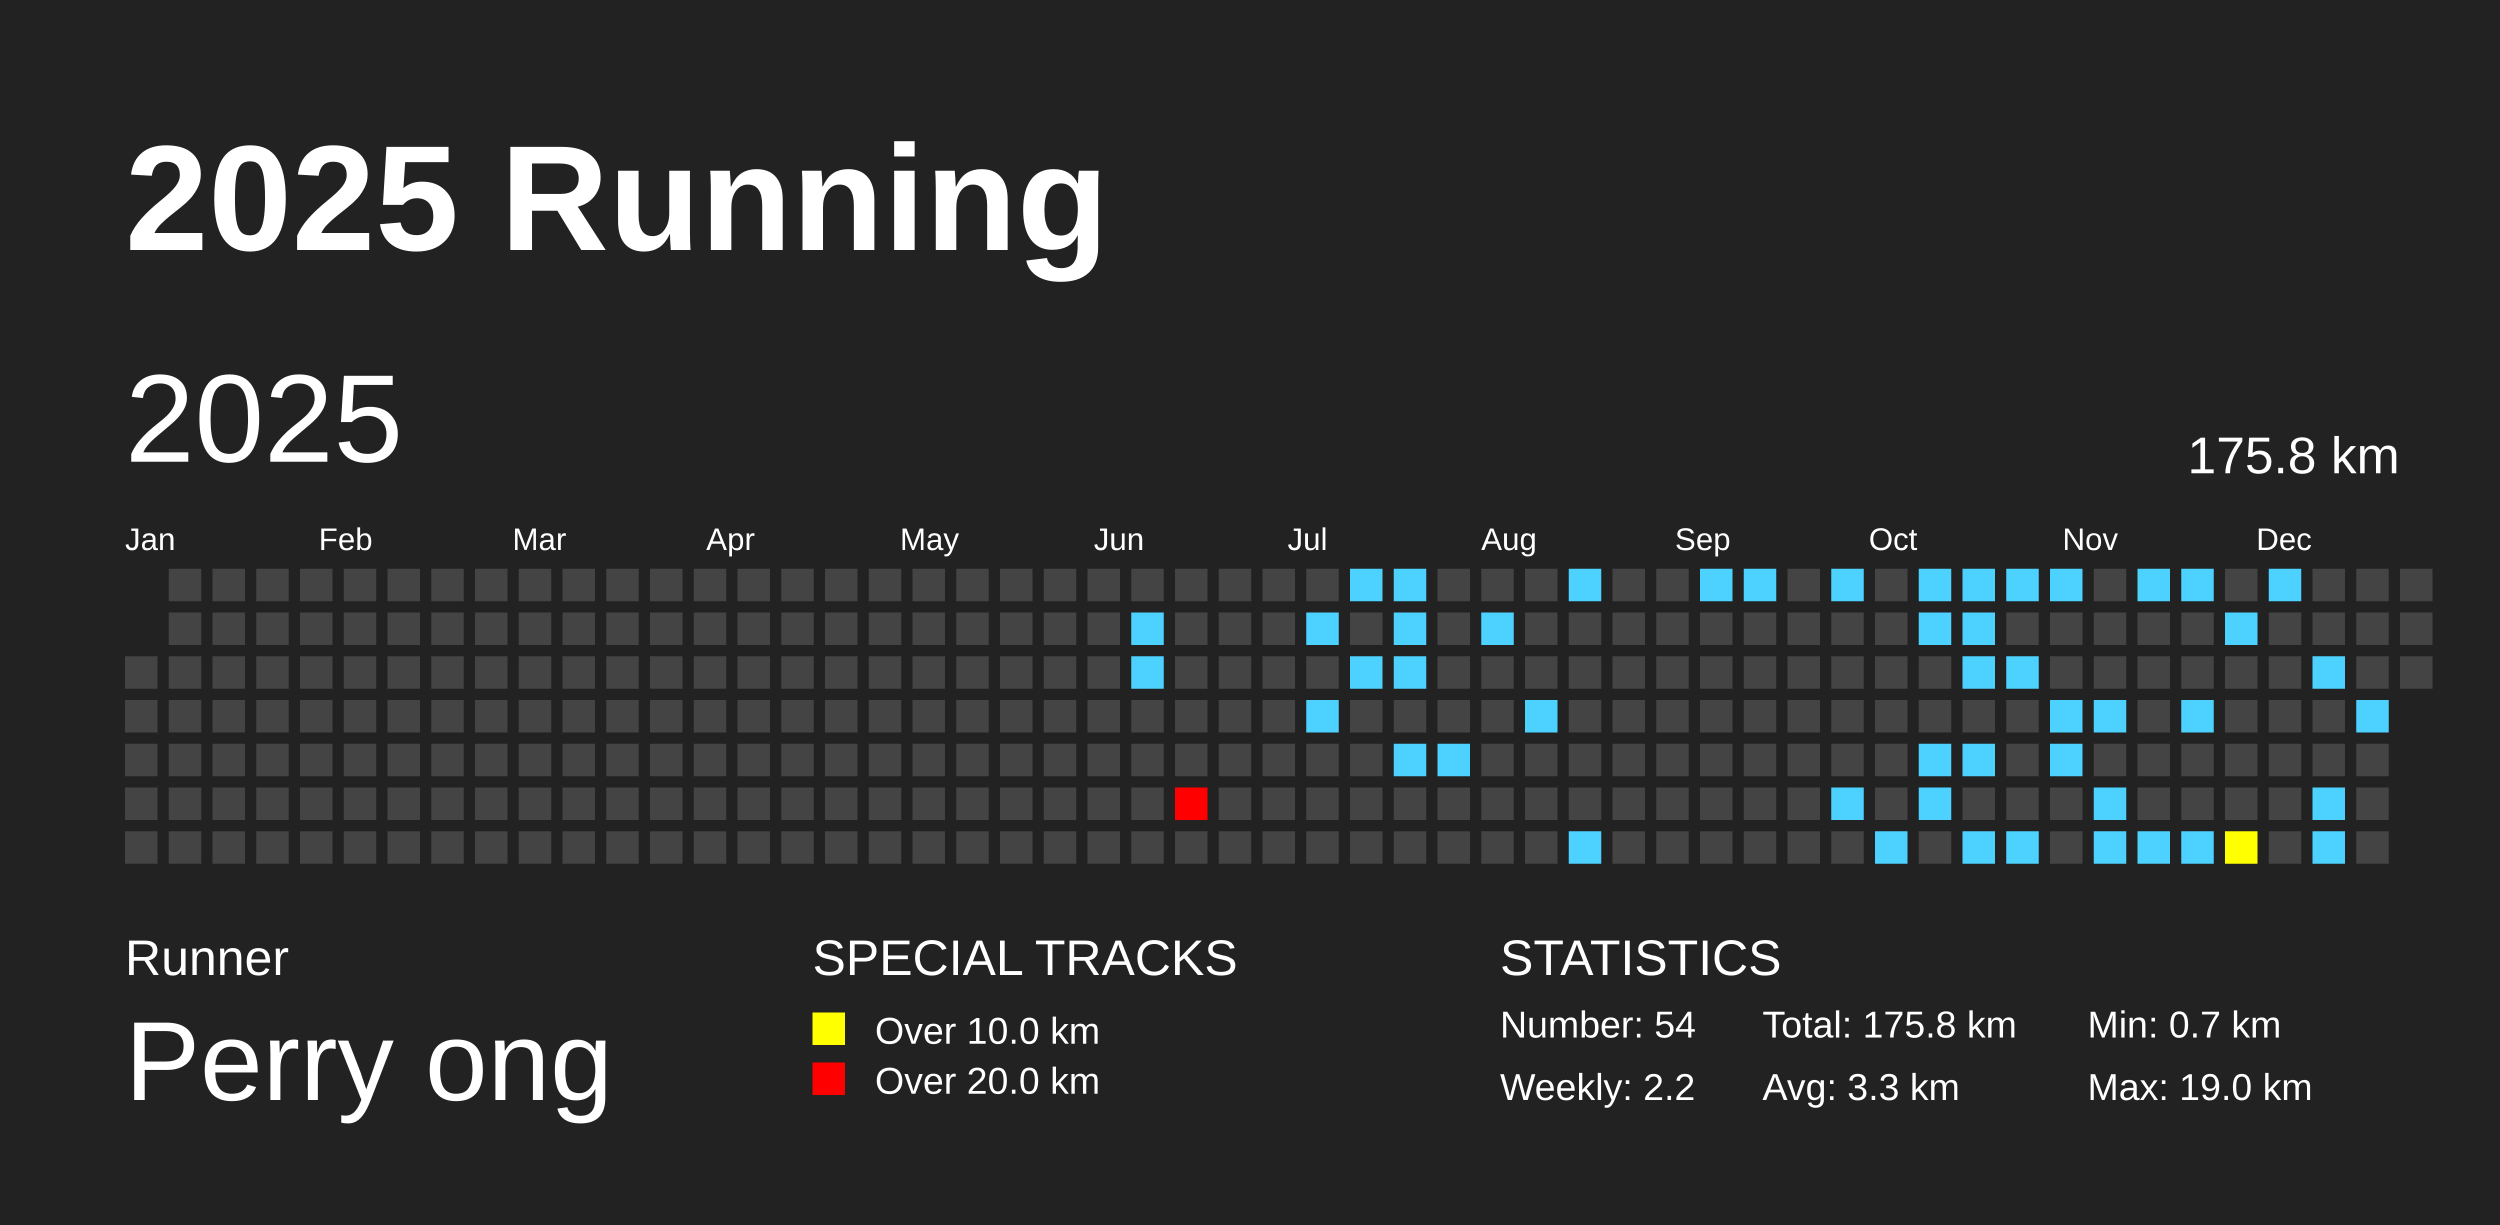
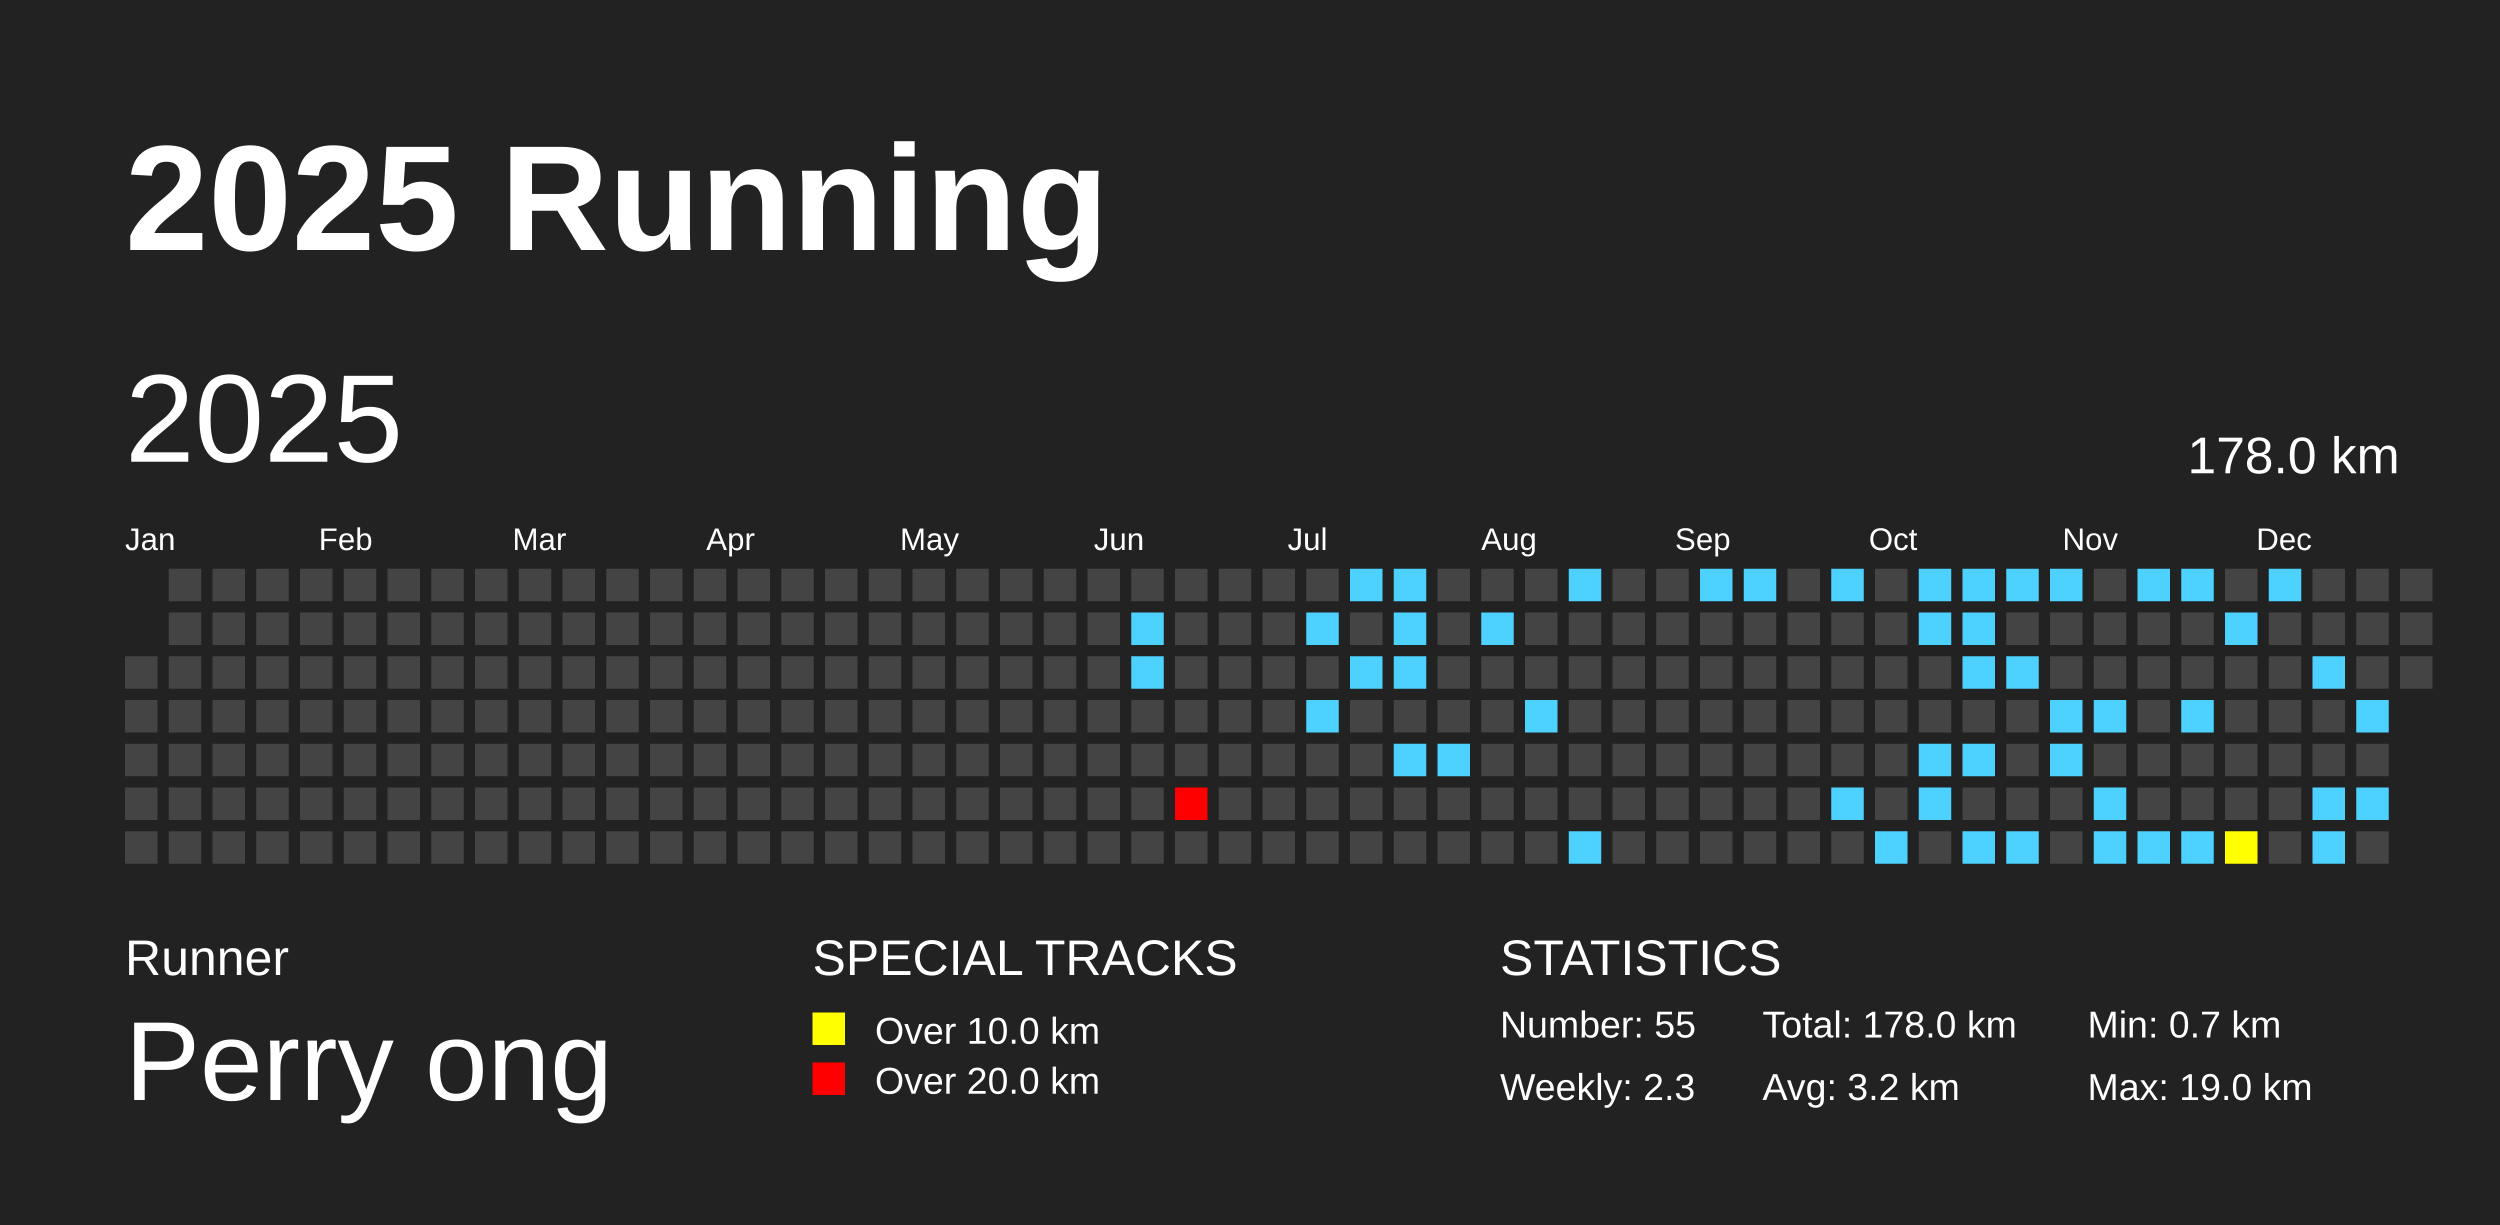
<svg xmlns="http://www.w3.org/2000/svg" baseProfile="full" height="98mm" version="1.1" viewBox="0,0,200,98" width="200mm">
  <defs />
  <rect fill="#222222" height="98" width="200" x="0" y="0" />
  <text fill="#FFFFFF" style="font-size:12px; font-family:Arial; font-weight:bold;" x="10" y="20">2025 Running</text>
  <text fill="#FFFFFF" style="font-size:4px; font-family:Arial" x="10" y="78">Runner</text>
  <text fill="#FFFFFF" style="font-size:9px; font-family:Arial" x="10" y="88">Perry ong</text>
  <text fill="#FFFFFF" style="font-size:4px; font-family:Arial" x="65" y="78">SPECIAL TRACKS</text>
  <rect fill="yellow" height="2.6" width="2.6" x="65" y="81" />
  <text fill="#FFFFFF" style="font-size:3px; font-family:Arial" x="70" y="83.5">Over 10.0 km</text>
  <rect fill="red" height="2.6" width="2.6" x="65" y="85" />
  <text fill="#FFFFFF" style="font-size:3px; font-family:Arial" x="70" y="87.5">Over 20.0 km</text>
  <text fill="#FFFFFF" style="font-size:4px; font-family:Arial" x="120" y="78">STATISTICS</text>
-   <text fill="#FFFFFF" style="font-size:3px; font-family:Arial" x="120" y="83">Number: 54</text>
-   <text fill="#FFFFFF" style="font-size:3px; font-family:Arial" x="120" y="88">Weekly: 2.2</text>
-   <text fill="#FFFFFF" style="font-size:3px; font-family:Arial" x="141" y="83">Total: 175.8 km</text>
-   <text fill="#FFFFFF" style="font-size:3px; font-family:Arial" x="141" y="88">Avg: 3.3 km</text>
+   <text fill="#FFFFFF" style="font-size:3px; font-family:Arial" x="120" y="83">Number: 55</text>
+   <text fill="#FFFFFF" style="font-size:3px; font-family:Arial" x="120" y="88">Weekly: 2.3</text>
+   <text fill="#FFFFFF" style="font-size:3px; font-family:Arial" x="141" y="83">Total: 178.0 km</text>
+   <text fill="#FFFFFF" style="font-size:3px; font-family:Arial" x="141" y="88">Avg: 3.2 km</text>
  <text fill="#FFFFFF" style="font-size:3px; font-family:Arial" x="167" y="83">Min: 0.7 km</text>
  <text fill="#FFFFFF" style="font-size:3px; font-family:Arial" x="167" y="88">Max: 19.0 km</text>
  <text dominant-baseline="hanging" fill="#FFFFFF" style="font-size:10.0px; font-family:Arial;" x="10" y="30">2025</text>
-   <text dominant-baseline="hanging" fill="#FFFFFF" style="font-size:4.125px; font-family:Arial;" x="175" y="35">175.8 km</text>
+   <text dominant-baseline="hanging" fill="#FFFFFF" style="font-size:4.125px; font-family:Arial;" x="175" y="35">178.0 km</text>
  <text fill="#FFFFFF" style="font-size:2.5px; font-family:Arial" x="10.0" y="44">Jan</text>
  <text fill="#FFFFFF" style="font-size:2.5px; font-family:Arial" x="25.5" y="44">Feb</text>
  <text fill="#FFFFFF" style="font-size:2.5px; font-family:Arial" x="41.0" y="44">Mar</text>
  <text fill="#FFFFFF" style="font-size:2.5px; font-family:Arial" x="56.5" y="44">Apr</text>
  <text fill="#FFFFFF" style="font-size:2.5px; font-family:Arial" x="72.0" y="44">May</text>
  <text fill="#FFFFFF" style="font-size:2.5px; font-family:Arial" x="87.5" y="44">Jun</text>
  <text fill="#FFFFFF" style="font-size:2.5px; font-family:Arial" x="103.0" y="44">Jul</text>
  <text fill="#FFFFFF" style="font-size:2.5px; font-family:Arial" x="118.5" y="44">Aug</text>
  <text fill="#FFFFFF" style="font-size:2.5px; font-family:Arial" x="134.0" y="44">Sep</text>
  <text fill="#FFFFFF" style="font-size:2.5px; font-family:Arial" x="149.5" y="44">Oct</text>
  <text fill="#FFFFFF" style="font-size:2.5px; font-family:Arial" x="165.0" y="44">Nov</text>
  <text fill="#FFFFFF" style="font-size:2.5px; font-family:Arial" x="180.5" y="44">Dec</text>
  <rect fill="#444444" height="2.6" width="2.6" x="10.0" y="52.5" />
  <rect fill="#444444" height="2.6" width="2.6" x="10.0" y="56.0" />
  <rect fill="#444444" height="2.6" width="2.6" x="10.0" y="59.5" />
  <rect fill="#444444" height="2.6" width="2.6" x="10.0" y="63.0" />
  <rect fill="#444444" height="2.6" width="2.6" x="10.0" y="66.5" />
  <rect fill="#444444" height="2.6" width="2.6" x="13.5" y="45.5" />
  <rect fill="#444444" height="2.6" width="2.6" x="13.5" y="49.0" />
  <rect fill="#444444" height="2.6" width="2.6" x="13.5" y="52.5" />
  <rect fill="#444444" height="2.6" width="2.6" x="13.5" y="56.0" />
  <rect fill="#444444" height="2.6" width="2.6" x="13.5" y="59.5" />
  <rect fill="#444444" height="2.6" width="2.6" x="13.5" y="63.0" />
  <rect fill="#444444" height="2.6" width="2.6" x="13.5" y="66.5" />
  <rect fill="#444444" height="2.6" width="2.6" x="17.0" y="45.5" />
  <rect fill="#444444" height="2.6" width="2.6" x="17.0" y="49.0" />
  <rect fill="#444444" height="2.6" width="2.6" x="17.0" y="52.5" />
  <rect fill="#444444" height="2.6" width="2.6" x="17.0" y="56.0" />
  <rect fill="#444444" height="2.6" width="2.6" x="17.0" y="59.5" />
  <rect fill="#444444" height="2.6" width="2.6" x="17.0" y="63.0" />
  <rect fill="#444444" height="2.6" width="2.6" x="17.0" y="66.5" />
  <rect fill="#444444" height="2.6" width="2.6" x="20.5" y="45.5" />
  <rect fill="#444444" height="2.6" width="2.6" x="20.5" y="49.0" />
  <rect fill="#444444" height="2.6" width="2.6" x="20.5" y="52.5" />
  <rect fill="#444444" height="2.6" width="2.6" x="20.5" y="56.0" />
  <rect fill="#444444" height="2.6" width="2.6" x="20.5" y="59.5" />
  <rect fill="#444444" height="2.6" width="2.6" x="20.5" y="63.0" />
  <rect fill="#444444" height="2.6" width="2.6" x="20.5" y="66.5" />
  <rect fill="#444444" height="2.6" width="2.6" x="24.0" y="45.5" />
  <rect fill="#444444" height="2.6" width="2.6" x="24.0" y="49.0" />
  <rect fill="#444444" height="2.6" width="2.6" x="24.0" y="52.5" />
  <rect fill="#444444" height="2.6" width="2.6" x="24.0" y="56.0" />
  <rect fill="#444444" height="2.6" width="2.6" x="24.0" y="59.5" />
  <rect fill="#444444" height="2.6" width="2.6" x="24.0" y="63.0" />
  <rect fill="#444444" height="2.6" width="2.6" x="24.0" y="66.5" />
  <rect fill="#444444" height="2.6" width="2.6" x="27.5" y="45.5" />
  <rect fill="#444444" height="2.6" width="2.6" x="27.5" y="49.0" />
  <rect fill="#444444" height="2.6" width="2.6" x="27.5" y="52.5" />
  <rect fill="#444444" height="2.6" width="2.6" x="27.5" y="56.0" />
  <rect fill="#444444" height="2.6" width="2.6" x="27.5" y="59.5" />
  <rect fill="#444444" height="2.6" width="2.6" x="27.5" y="63.0" />
  <rect fill="#444444" height="2.6" width="2.6" x="27.5" y="66.5" />
  <rect fill="#444444" height="2.6" width="2.6" x="31.0" y="45.5" />
  <rect fill="#444444" height="2.6" width="2.6" x="31.0" y="49.0" />
  <rect fill="#444444" height="2.6" width="2.6" x="31.0" y="52.5" />
  <rect fill="#444444" height="2.6" width="2.6" x="31.0" y="56.0" />
  <rect fill="#444444" height="2.6" width="2.6" x="31.0" y="59.5" />
  <rect fill="#444444" height="2.6" width="2.6" x="31.0" y="63.0" />
  <rect fill="#444444" height="2.6" width="2.6" x="31.0" y="66.5" />
  <rect fill="#444444" height="2.6" width="2.6" x="34.5" y="45.5" />
  <rect fill="#444444" height="2.6" width="2.6" x="34.5" y="49.0" />
  <rect fill="#444444" height="2.6" width="2.6" x="34.5" y="52.5" />
  <rect fill="#444444" height="2.6" width="2.6" x="34.5" y="56.0" />
  <rect fill="#444444" height="2.6" width="2.6" x="34.5" y="59.5" />
  <rect fill="#444444" height="2.6" width="2.6" x="34.5" y="63.0" />
  <rect fill="#444444" height="2.6" width="2.6" x="34.5" y="66.5" />
  <rect fill="#444444" height="2.6" width="2.6" x="38.0" y="45.5" />
  <rect fill="#444444" height="2.6" width="2.6" x="38.0" y="49.0" />
  <rect fill="#444444" height="2.6" width="2.6" x="38.0" y="52.5" />
  <rect fill="#444444" height="2.6" width="2.6" x="38.0" y="56.0" />
  <rect fill="#444444" height="2.6" width="2.6" x="38.0" y="59.5" />
  <rect fill="#444444" height="2.6" width="2.6" x="38.0" y="63.0" />
  <rect fill="#444444" height="2.6" width="2.6" x="38.0" y="66.5" />
  <rect fill="#444444" height="2.6" width="2.6" x="41.5" y="45.5" />
  <rect fill="#444444" height="2.6" width="2.6" x="41.5" y="49.0" />
  <rect fill="#444444" height="2.6" width="2.6" x="41.5" y="52.5" />
  <rect fill="#444444" height="2.6" width="2.6" x="41.5" y="56.0" />
  <rect fill="#444444" height="2.6" width="2.6" x="41.5" y="59.5" />
  <rect fill="#444444" height="2.6" width="2.6" x="41.5" y="63.0" />
  <rect fill="#444444" height="2.6" width="2.6" x="41.5" y="66.5" />
  <rect fill="#444444" height="2.6" width="2.6" x="45.0" y="45.5" />
  <rect fill="#444444" height="2.6" width="2.6" x="45.0" y="49.0" />
  <rect fill="#444444" height="2.6" width="2.6" x="45.0" y="52.5" />
  <rect fill="#444444" height="2.6" width="2.6" x="45.0" y="56.0" />
  <rect fill="#444444" height="2.6" width="2.6" x="45.0" y="59.5" />
  <rect fill="#444444" height="2.6" width="2.6" x="45.0" y="63.0" />
  <rect fill="#444444" height="2.6" width="2.6" x="45.0" y="66.5" />
  <rect fill="#444444" height="2.6" width="2.6" x="48.5" y="45.5" />
  <rect fill="#444444" height="2.6" width="2.6" x="48.5" y="49.0" />
  <rect fill="#444444" height="2.6" width="2.6" x="48.5" y="52.5" />
  <rect fill="#444444" height="2.6" width="2.6" x="48.5" y="56.0" />
  <rect fill="#444444" height="2.6" width="2.6" x="48.5" y="59.5" />
  <rect fill="#444444" height="2.6" width="2.6" x="48.5" y="63.0" />
  <rect fill="#444444" height="2.6" width="2.6" x="48.5" y="66.5" />
  <rect fill="#444444" height="2.6" width="2.6" x="52.0" y="45.5" />
  <rect fill="#444444" height="2.6" width="2.6" x="52.0" y="49.0" />
  <rect fill="#444444" height="2.6" width="2.6" x="52.0" y="52.5" />
  <rect fill="#444444" height="2.6" width="2.6" x="52.0" y="56.0" />
  <rect fill="#444444" height="2.6" width="2.6" x="52.0" y="59.5" />
  <rect fill="#444444" height="2.6" width="2.6" x="52.0" y="63.0" />
  <rect fill="#444444" height="2.6" width="2.6" x="52.0" y="66.5" />
  <rect fill="#444444" height="2.6" width="2.6" x="55.5" y="45.5" />
  <rect fill="#444444" height="2.6" width="2.6" x="55.5" y="49.0" />
  <rect fill="#444444" height="2.6" width="2.6" x="55.5" y="52.5" />
  <rect fill="#444444" height="2.6" width="2.6" x="55.5" y="56.0" />
  <rect fill="#444444" height="2.6" width="2.6" x="55.5" y="59.5" />
  <rect fill="#444444" height="2.6" width="2.6" x="55.5" y="63.0" />
  <rect fill="#444444" height="2.6" width="2.6" x="55.5" y="66.5" />
  <rect fill="#444444" height="2.6" width="2.6" x="59.0" y="45.5" />
  <rect fill="#444444" height="2.6" width="2.6" x="59.0" y="49.0" />
  <rect fill="#444444" height="2.6" width="2.6" x="59.0" y="52.5" />
  <rect fill="#444444" height="2.6" width="2.6" x="59.0" y="56.0" />
  <rect fill="#444444" height="2.6" width="2.6" x="59.0" y="59.5" />
  <rect fill="#444444" height="2.6" width="2.6" x="59.0" y="63.0" />
  <rect fill="#444444" height="2.6" width="2.6" x="59.0" y="66.5" />
  <rect fill="#444444" height="2.6" width="2.6" x="62.5" y="45.5" />
  <rect fill="#444444" height="2.6" width="2.6" x="62.5" y="49.0" />
  <rect fill="#444444" height="2.6" width="2.6" x="62.5" y="52.5" />
  <rect fill="#444444" height="2.6" width="2.6" x="62.5" y="56.0" />
  <rect fill="#444444" height="2.6" width="2.6" x="62.5" y="59.5" />
  <rect fill="#444444" height="2.6" width="2.6" x="62.5" y="63.0" />
  <rect fill="#444444" height="2.6" width="2.6" x="62.5" y="66.5" />
  <rect fill="#444444" height="2.6" width="2.6" x="66.0" y="45.5" />
  <rect fill="#444444" height="2.6" width="2.6" x="66.0" y="49.0" />
  <rect fill="#444444" height="2.6" width="2.6" x="66.0" y="52.5" />
  <rect fill="#444444" height="2.6" width="2.6" x="66.0" y="56.0" />
  <rect fill="#444444" height="2.6" width="2.6" x="66.0" y="59.5" />
  <rect fill="#444444" height="2.6" width="2.6" x="66.0" y="63.0" />
  <rect fill="#444444" height="2.6" width="2.6" x="66.0" y="66.5" />
  <rect fill="#444444" height="2.6" width="2.6" x="69.5" y="45.5" />
  <rect fill="#444444" height="2.6" width="2.6" x="69.5" y="49.0" />
  <rect fill="#444444" height="2.6" width="2.6" x="69.5" y="52.5" />
  <rect fill="#444444" height="2.6" width="2.6" x="69.5" y="56.0" />
  <rect fill="#444444" height="2.6" width="2.6" x="69.5" y="59.5" />
  <rect fill="#444444" height="2.6" width="2.6" x="69.5" y="63.0" />
  <rect fill="#444444" height="2.6" width="2.6" x="69.5" y="66.5" />
  <rect fill="#444444" height="2.6" width="2.6" x="73.0" y="45.5" />
  <rect fill="#444444" height="2.6" width="2.6" x="73.0" y="49.0" />
  <rect fill="#444444" height="2.6" width="2.6" x="73.0" y="52.5" />
  <rect fill="#444444" height="2.6" width="2.6" x="73.0" y="56.0" />
  <rect fill="#444444" height="2.6" width="2.6" x="73.0" y="59.5" />
  <rect fill="#444444" height="2.6" width="2.6" x="73.0" y="63.0" />
  <rect fill="#444444" height="2.6" width="2.6" x="73.0" y="66.5" />
  <rect fill="#444444" height="2.6" width="2.6" x="76.5" y="45.5" />
  <rect fill="#444444" height="2.6" width="2.6" x="76.5" y="49.0" />
  <rect fill="#444444" height="2.6" width="2.6" x="76.5" y="52.5" />
  <rect fill="#444444" height="2.6" width="2.6" x="76.5" y="56.0" />
  <rect fill="#444444" height="2.6" width="2.6" x="76.5" y="59.5" />
  <rect fill="#444444" height="2.6" width="2.6" x="76.5" y="63.0" />
  <rect fill="#444444" height="2.6" width="2.6" x="76.5" y="66.5" />
  <rect fill="#444444" height="2.6" width="2.6" x="80.0" y="45.5" />
  <rect fill="#444444" height="2.6" width="2.6" x="80.0" y="49.0" />
  <rect fill="#444444" height="2.6" width="2.6" x="80.0" y="52.5" />
  <rect fill="#444444" height="2.6" width="2.6" x="80.0" y="56.0" />
  <rect fill="#444444" height="2.6" width="2.6" x="80.0" y="59.5" />
  <rect fill="#444444" height="2.6" width="2.6" x="80.0" y="63.0" />
  <rect fill="#444444" height="2.6" width="2.6" x="80.0" y="66.5" />
  <rect fill="#444444" height="2.6" width="2.6" x="83.5" y="45.5" />
  <rect fill="#444444" height="2.6" width="2.6" x="83.5" y="49.0" />
  <rect fill="#444444" height="2.6" width="2.6" x="83.5" y="52.5" />
  <rect fill="#444444" height="2.6" width="2.6" x="83.5" y="56.0" />
  <rect fill="#444444" height="2.6" width="2.6" x="83.5" y="59.5" />
  <rect fill="#444444" height="2.6" width="2.6" x="83.5" y="63.0" />
  <rect fill="#444444" height="2.6" width="2.6" x="83.5" y="66.5" />
  <rect fill="#444444" height="2.6" width="2.6" x="87.0" y="45.5" />
  <rect fill="#444444" height="2.6" width="2.6" x="87.0" y="49.0" />
  <rect fill="#444444" height="2.6" width="2.6" x="87.0" y="52.5" />
  <rect fill="#444444" height="2.6" width="2.6" x="87.0" y="56.0" />
  <rect fill="#444444" height="2.6" width="2.6" x="87.0" y="59.5" />
  <rect fill="#444444" height="2.6" width="2.6" x="87.0" y="63.0" />
  <rect fill="#444444" height="2.6" width="2.6" x="87.0" y="66.5" />
  <rect fill="#444444" height="2.6" width="2.6" x="90.5" y="45.5" />
  <rect fill="#4DD2FF" height="2.6" width="2.6" x="90.5" y="49.0" />
  <rect fill="#4DD2FF" height="2.6" width="2.6" x="90.5" y="52.5" />
  <rect fill="#444444" height="2.6" width="2.6" x="90.5" y="56.0" />
  <rect fill="#444444" height="2.6" width="2.6" x="90.5" y="59.5" />
  <rect fill="#444444" height="2.6" width="2.6" x="90.5" y="63.0" />
  <rect fill="#444444" height="2.6" width="2.6" x="90.5" y="66.5" />
  <rect fill="#444444" height="2.6" width="2.6" x="94.0" y="45.5" />
  <rect fill="#444444" height="2.6" width="2.6" x="94.0" y="49.0" />
  <rect fill="#444444" height="2.6" width="2.6" x="94.0" y="52.5" />
  <rect fill="#444444" height="2.6" width="2.6" x="94.0" y="56.0" />
  <rect fill="#444444" height="2.6" width="2.6" x="94.0" y="59.5" />
  <rect fill="red" height="2.6" width="2.6" x="94.0" y="63.0" />
  <rect fill="#444444" height="2.6" width="2.6" x="94.0" y="66.5" />
  <rect fill="#444444" height="2.6" width="2.6" x="97.5" y="45.5" />
  <rect fill="#444444" height="2.6" width="2.6" x="97.5" y="49.0" />
  <rect fill="#444444" height="2.6" width="2.6" x="97.5" y="52.5" />
  <rect fill="#444444" height="2.6" width="2.6" x="97.5" y="56.0" />
  <rect fill="#444444" height="2.6" width="2.6" x="97.5" y="59.5" />
  <rect fill="#444444" height="2.6" width="2.6" x="97.5" y="63.0" />
  <rect fill="#444444" height="2.6" width="2.6" x="97.5" y="66.5" />
  <rect fill="#444444" height="2.6" width="2.6" x="101.0" y="45.5" />
  <rect fill="#444444" height="2.6" width="2.6" x="101.0" y="49.0" />
  <rect fill="#444444" height="2.6" width="2.6" x="101.0" y="52.5" />
  <rect fill="#444444" height="2.6" width="2.6" x="101.0" y="56.0" />
  <rect fill="#444444" height="2.6" width="2.6" x="101.0" y="59.5" />
  <rect fill="#444444" height="2.6" width="2.6" x="101.0" y="63.0" />
  <rect fill="#444444" height="2.6" width="2.6" x="101.0" y="66.5" />
  <rect fill="#444444" height="2.6" width="2.6" x="104.5" y="45.5" />
  <rect fill="#4DD2FF" height="2.6" width="2.6" x="104.5" y="49.0" />
  <rect fill="#444444" height="2.6" width="2.6" x="104.5" y="52.5" />
  <rect fill="#4DD2FF" height="2.6" width="2.6" x="104.5" y="56.0" />
  <rect fill="#444444" height="2.6" width="2.6" x="104.5" y="59.5" />
  <rect fill="#444444" height="2.6" width="2.6" x="104.5" y="63.0" />
  <rect fill="#444444" height="2.6" width="2.6" x="104.5" y="66.5" />
  <rect fill="#4DD2FF" height="2.6" width="2.6" x="108.0" y="45.5" />
  <rect fill="#444444" height="2.6" width="2.6" x="108.0" y="49.0" />
  <rect fill="#4DD2FF" height="2.6" width="2.6" x="108.0" y="52.5" />
  <rect fill="#444444" height="2.6" width="2.6" x="108.0" y="56.0" />
  <rect fill="#444444" height="2.6" width="2.6" x="108.0" y="59.5" />
  <rect fill="#444444" height="2.6" width="2.6" x="108.0" y="63.0" />
  <rect fill="#444444" height="2.6" width="2.6" x="108.0" y="66.5" />
  <rect fill="#4DD2FF" height="2.6" width="2.6" x="111.5" y="45.5" />
  <rect fill="#4DD2FF" height="2.6" width="2.6" x="111.5" y="49.0" />
  <rect fill="#4DD2FF" height="2.6" width="2.6" x="111.5" y="52.5" />
  <rect fill="#444444" height="2.6" width="2.6" x="111.5" y="56.0" />
  <rect fill="#4DD2FF" height="2.6" width="2.6" x="111.5" y="59.5" />
  <rect fill="#444444" height="2.6" width="2.6" x="111.5" y="63.0" />
  <rect fill="#444444" height="2.6" width="2.6" x="111.5" y="66.5" />
  <rect fill="#444444" height="2.6" width="2.6" x="115.0" y="45.5" />
  <rect fill="#444444" height="2.6" width="2.6" x="115.0" y="49.0" />
  <rect fill="#444444" height="2.6" width="2.6" x="115.0" y="52.5" />
  <rect fill="#444444" height="2.6" width="2.6" x="115.0" y="56.0" />
  <rect fill="#4DD2FF" height="2.6" width="2.6" x="115.0" y="59.5" />
  <rect fill="#444444" height="2.6" width="2.6" x="115.0" y="63.0" />
  <rect fill="#444444" height="2.6" width="2.6" x="115.0" y="66.5" />
  <rect fill="#444444" height="2.6" width="2.6" x="118.5" y="45.5" />
  <rect fill="#4DD2FF" height="2.6" width="2.6" x="118.5" y="49.0" />
  <rect fill="#444444" height="2.6" width="2.6" x="118.5" y="52.5" />
  <rect fill="#444444" height="2.6" width="2.6" x="118.5" y="56.0" />
  <rect fill="#444444" height="2.6" width="2.6" x="118.5" y="59.5" />
  <rect fill="#444444" height="2.6" width="2.6" x="118.5" y="63.0" />
  <rect fill="#444444" height="2.6" width="2.6" x="118.5" y="66.5" />
  <rect fill="#444444" height="2.6" width="2.6" x="122.0" y="45.5" />
  <rect fill="#444444" height="2.6" width="2.6" x="122.0" y="49.0" />
  <rect fill="#444444" height="2.6" width="2.6" x="122.0" y="52.5" />
  <rect fill="#4DD2FF" height="2.6" width="2.6" x="122.0" y="56.0" />
  <rect fill="#444444" height="2.6" width="2.6" x="122.0" y="59.5" />
  <rect fill="#444444" height="2.6" width="2.6" x="122.0" y="63.0" />
  <rect fill="#444444" height="2.6" width="2.6" x="122.0" y="66.5" />
  <rect fill="#4DD2FF" height="2.6" width="2.6" x="125.5" y="45.5" />
  <rect fill="#444444" height="2.6" width="2.6" x="125.5" y="49.0" />
  <rect fill="#444444" height="2.6" width="2.6" x="125.5" y="52.5" />
  <rect fill="#444444" height="2.6" width="2.6" x="125.5" y="56.0" />
  <rect fill="#444444" height="2.6" width="2.6" x="125.5" y="59.5" />
  <rect fill="#444444" height="2.6" width="2.6" x="125.5" y="63.0" />
  <rect fill="#4DD2FF" height="2.6" width="2.6" x="125.5" y="66.5" />
  <rect fill="#444444" height="2.6" width="2.6" x="129.0" y="45.5" />
  <rect fill="#444444" height="2.6" width="2.6" x="129.0" y="49.0" />
  <rect fill="#444444" height="2.6" width="2.6" x="129.0" y="52.5" />
  <rect fill="#444444" height="2.6" width="2.6" x="129.0" y="56.0" />
  <rect fill="#444444" height="2.6" width="2.6" x="129.0" y="59.5" />
  <rect fill="#444444" height="2.6" width="2.6" x="129.0" y="63.0" />
  <rect fill="#444444" height="2.6" width="2.6" x="129.0" y="66.5" />
  <rect fill="#444444" height="2.6" width="2.6" x="132.5" y="45.5" />
  <rect fill="#444444" height="2.6" width="2.6" x="132.5" y="49.0" />
  <rect fill="#444444" height="2.6" width="2.6" x="132.5" y="52.5" />
  <rect fill="#444444" height="2.6" width="2.6" x="132.5" y="56.0" />
  <rect fill="#444444" height="2.6" width="2.6" x="132.5" y="59.5" />
  <rect fill="#444444" height="2.6" width="2.6" x="132.5" y="63.0" />
  <rect fill="#444444" height="2.6" width="2.6" x="132.5" y="66.5" />
  <rect fill="#4DD2FF" height="2.6" width="2.6" x="136.0" y="45.5" />
  <rect fill="#444444" height="2.6" width="2.6" x="136.0" y="49.0" />
  <rect fill="#444444" height="2.6" width="2.6" x="136.0" y="52.5" />
  <rect fill="#444444" height="2.6" width="2.6" x="136.0" y="56.0" />
  <rect fill="#444444" height="2.6" width="2.6" x="136.0" y="59.5" />
  <rect fill="#444444" height="2.6" width="2.6" x="136.0" y="63.0" />
  <rect fill="#444444" height="2.6" width="2.6" x="136.0" y="66.5" />
  <rect fill="#4DD2FF" height="2.6" width="2.6" x="139.5" y="45.5" />
  <rect fill="#444444" height="2.6" width="2.6" x="139.5" y="49.0" />
  <rect fill="#444444" height="2.6" width="2.6" x="139.5" y="52.5" />
  <rect fill="#444444" height="2.6" width="2.6" x="139.5" y="56.0" />
  <rect fill="#444444" height="2.6" width="2.6" x="139.5" y="59.5" />
  <rect fill="#444444" height="2.6" width="2.6" x="139.5" y="63.0" />
  <rect fill="#444444" height="2.6" width="2.6" x="139.5" y="66.5" />
  <rect fill="#444444" height="2.6" width="2.6" x="143.0" y="45.5" />
  <rect fill="#444444" height="2.6" width="2.6" x="143.0" y="49.0" />
  <rect fill="#444444" height="2.6" width="2.6" x="143.0" y="52.5" />
  <rect fill="#444444" height="2.6" width="2.6" x="143.0" y="56.0" />
  <rect fill="#444444" height="2.6" width="2.6" x="143.0" y="59.5" />
  <rect fill="#444444" height="2.6" width="2.6" x="143.0" y="63.0" />
  <rect fill="#444444" height="2.6" width="2.6" x="143.0" y="66.5" />
  <rect fill="#4DD2FF" height="2.6" width="2.6" x="146.5" y="45.5" />
  <rect fill="#444444" height="2.6" width="2.6" x="146.5" y="49.0" />
  <rect fill="#444444" height="2.6" width="2.6" x="146.5" y="52.5" />
  <rect fill="#444444" height="2.6" width="2.6" x="146.5" y="56.0" />
  <rect fill="#444444" height="2.6" width="2.6" x="146.5" y="59.5" />
  <rect fill="#4DD2FF" height="2.6" width="2.6" x="146.5" y="63.0" />
  <rect fill="#444444" height="2.6" width="2.6" x="146.5" y="66.5" />
  <rect fill="#444444" height="2.6" width="2.6" x="150.0" y="45.5" />
  <rect fill="#444444" height="2.6" width="2.6" x="150.0" y="49.0" />
  <rect fill="#444444" height="2.6" width="2.6" x="150.0" y="52.5" />
  <rect fill="#444444" height="2.6" width="2.6" x="150.0" y="56.0" />
  <rect fill="#444444" height="2.6" width="2.6" x="150.0" y="59.5" />
  <rect fill="#444444" height="2.6" width="2.6" x="150.0" y="63.0" />
  <rect fill="#4DD2FF" height="2.6" width="2.6" x="150.0" y="66.5" />
  <rect fill="#4DD2FF" height="2.6" width="2.6" x="153.5" y="45.5" />
  <rect fill="#4DD2FF" height="2.6" width="2.6" x="153.5" y="49.0" />
  <rect fill="#444444" height="2.6" width="2.6" x="153.5" y="52.5" />
  <rect fill="#444444" height="2.6" width="2.6" x="153.5" y="56.0" />
  <rect fill="#4DD2FF" height="2.6" width="2.6" x="153.5" y="59.5" />
  <rect fill="#4DD2FF" height="2.6" width="2.6" x="153.5" y="63.0" />
  <rect fill="#444444" height="2.6" width="2.6" x="153.5" y="66.5" />
  <rect fill="#4DD2FF" height="2.6" width="2.6" x="157.0" y="45.5" />
  <rect fill="#4DD2FF" height="2.6" width="2.6" x="157.0" y="49.0" />
  <rect fill="#4DD2FF" height="2.6" width="2.6" x="157.0" y="52.5" />
  <rect fill="#444444" height="2.6" width="2.6" x="157.0" y="56.0" />
  <rect fill="#4DD2FF" height="2.6" width="2.6" x="157.0" y="59.5" />
  <rect fill="#444444" height="2.6" width="2.6" x="157.0" y="63.0" />
  <rect fill="#4DD2FF" height="2.6" width="2.6" x="157.0" y="66.5" />
  <rect fill="#4DD2FF" height="2.6" width="2.6" x="160.5" y="45.5" />
  <rect fill="#444444" height="2.6" width="2.6" x="160.5" y="49.0" />
  <rect fill="#4DD2FF" height="2.6" width="2.6" x="160.5" y="52.5" />
  <rect fill="#444444" height="2.6" width="2.6" x="160.5" y="56.0" />
  <rect fill="#444444" height="2.6" width="2.6" x="160.5" y="59.5" />
  <rect fill="#444444" height="2.6" width="2.6" x="160.5" y="63.0" />
  <rect fill="#4DD2FF" height="2.6" width="2.6" x="160.5" y="66.5" />
  <rect fill="#4DD2FF" height="2.6" width="2.6" x="164.0" y="45.5" />
  <rect fill="#444444" height="2.6" width="2.6" x="164.0" y="49.0" />
  <rect fill="#444444" height="2.6" width="2.6" x="164.0" y="52.5" />
  <rect fill="#4DD2FF" height="2.6" width="2.6" x="164.0" y="56.0" />
  <rect fill="#4DD2FF" height="2.6" width="2.6" x="164.0" y="59.5" />
  <rect fill="#444444" height="2.6" width="2.6" x="164.0" y="63.0" />
  <rect fill="#444444" height="2.6" width="2.6" x="164.0" y="66.5" />
  <rect fill="#444444" height="2.6" width="2.6" x="167.5" y="45.5" />
  <rect fill="#444444" height="2.6" width="2.6" x="167.5" y="49.0" />
  <rect fill="#444444" height="2.6" width="2.6" x="167.5" y="52.5" />
  <rect fill="#4DD2FF" height="2.6" width="2.6" x="167.5" y="56.0" />
  <rect fill="#444444" height="2.6" width="2.6" x="167.5" y="59.5" />
  <rect fill="#4DD2FF" height="2.6" width="2.6" x="167.5" y="63.0" />
  <rect fill="#4DD2FF" height="2.6" width="2.6" x="167.5" y="66.5" />
  <rect fill="#4DD2FF" height="2.6" width="2.6" x="171.0" y="45.5" />
  <rect fill="#444444" height="2.6" width="2.6" x="171.0" y="49.0" />
  <rect fill="#444444" height="2.6" width="2.6" x="171.0" y="52.5" />
  <rect fill="#444444" height="2.6" width="2.6" x="171.0" y="56.0" />
  <rect fill="#444444" height="2.6" width="2.6" x="171.0" y="59.5" />
  <rect fill="#444444" height="2.6" width="2.6" x="171.0" y="63.0" />
  <rect fill="#4DD2FF" height="2.6" width="2.6" x="171.0" y="66.5" />
  <rect fill="#4DD2FF" height="2.6" width="2.6" x="174.5" y="45.5" />
  <rect fill="#444444" height="2.6" width="2.6" x="174.5" y="49.0" />
  <rect fill="#444444" height="2.6" width="2.6" x="174.5" y="52.5" />
  <rect fill="#4DD2FF" height="2.6" width="2.6" x="174.5" y="56.0" />
  <rect fill="#444444" height="2.6" width="2.6" x="174.5" y="59.5" />
  <rect fill="#444444" height="2.6" width="2.6" x="174.5" y="63.0" />
  <rect fill="#4DD2FF" height="2.6" width="2.6" x="174.5" y="66.5" />
  <rect fill="#444444" height="2.6" width="2.6" x="178.0" y="45.5" />
  <rect fill="#4DD2FF" height="2.6" width="2.6" x="178.0" y="49.0" />
  <rect fill="#444444" height="2.6" width="2.6" x="178.0" y="52.5" />
  <rect fill="#444444" height="2.6" width="2.6" x="178.0" y="56.0" />
  <rect fill="#444444" height="2.6" width="2.6" x="178.0" y="59.5" />
  <rect fill="#444444" height="2.6" width="2.6" x="178.0" y="63.0" />
  <rect fill="yellow" height="2.6" width="2.6" x="178.0" y="66.5" />
  <rect fill="#4DD2FF" height="2.6" width="2.6" x="181.5" y="45.5" />
  <rect fill="#444444" height="2.6" width="2.6" x="181.5" y="49.0" />
  <rect fill="#444444" height="2.6" width="2.6" x="181.5" y="52.5" />
  <rect fill="#444444" height="2.6" width="2.6" x="181.5" y="56.0" />
  <rect fill="#444444" height="2.6" width="2.6" x="181.5" y="59.5" />
  <rect fill="#444444" height="2.6" width="2.6" x="181.5" y="63.0" />
  <rect fill="#444444" height="2.6" width="2.6" x="181.5" y="66.5" />
  <rect fill="#444444" height="2.6" width="2.6" x="185.0" y="45.5" />
  <rect fill="#444444" height="2.6" width="2.6" x="185.0" y="49.0" />
  <rect fill="#4DD2FF" height="2.6" width="2.6" x="185.0" y="52.5" />
  <rect fill="#444444" height="2.6" width="2.6" x="185.0" y="56.0" />
  <rect fill="#444444" height="2.6" width="2.6" x="185.0" y="59.5" />
  <rect fill="#4DD2FF" height="2.6" width="2.6" x="185.0" y="63.0" />
  <rect fill="#4DD2FF" height="2.6" width="2.6" x="185.0" y="66.5" />
  <rect fill="#444444" height="2.6" width="2.6" x="188.5" y="45.5" />
  <rect fill="#444444" height="2.6" width="2.6" x="188.5" y="49.0" />
  <rect fill="#444444" height="2.6" width="2.6" x="188.5" y="52.5" />
  <rect fill="#4DD2FF" height="2.6" width="2.6" x="188.5" y="56.0" />
  <rect fill="#444444" height="2.6" width="2.6" x="188.5" y="59.5" />
-   <rect fill="#444444" height="2.6" width="2.6" x="188.5" y="63.0" />
+   <rect fill="#4DD2FF" height="2.6" width="2.6" x="188.5" y="63.0" />
  <rect fill="#444444" height="2.6" width="2.6" x="188.5" y="66.5" />
  <rect fill="#444444" height="2.6" width="2.6" x="192.0" y="45.5" />
  <rect fill="#444444" height="2.6" width="2.6" x="192.0" y="49.0" />
  <rect fill="#444444" height="2.6" width="2.6" x="192.0" y="52.5" />
</svg>
